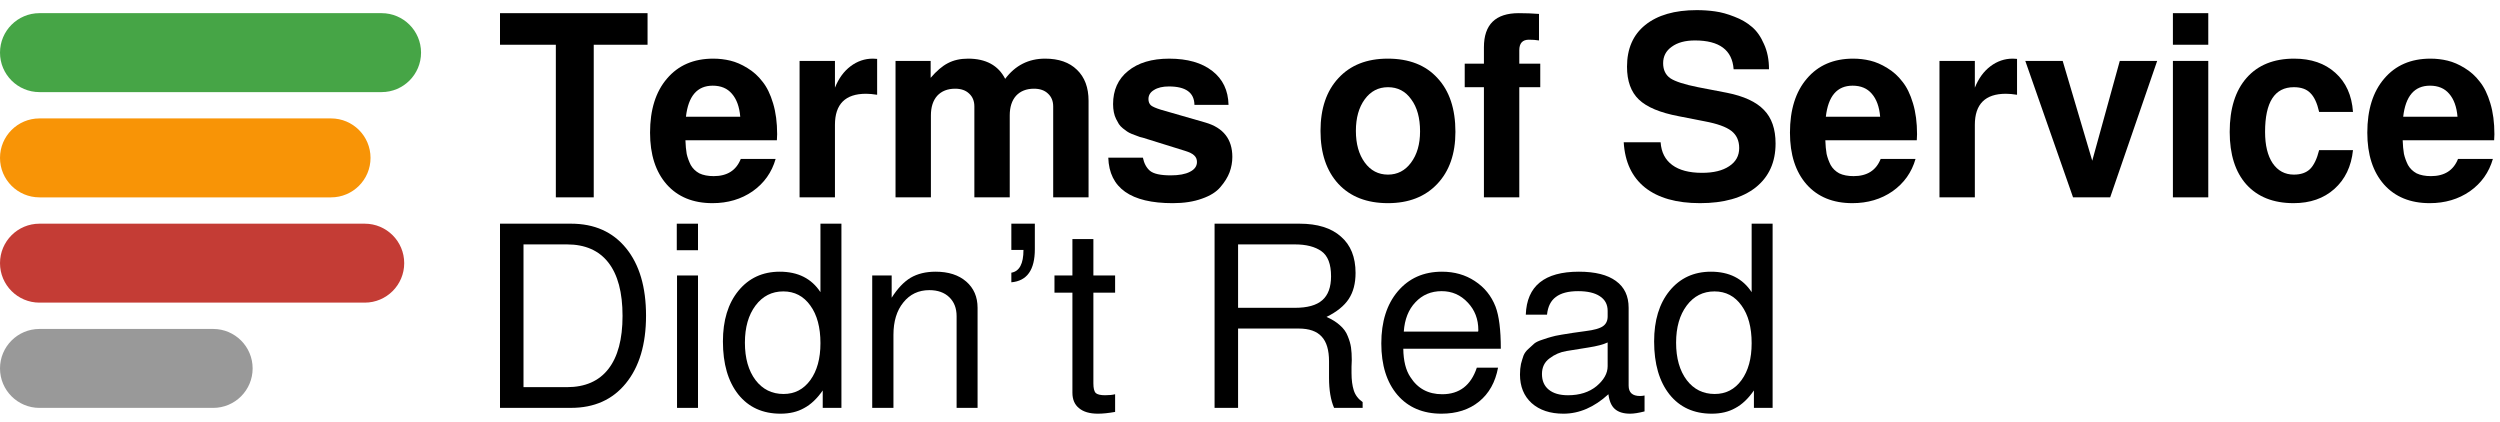
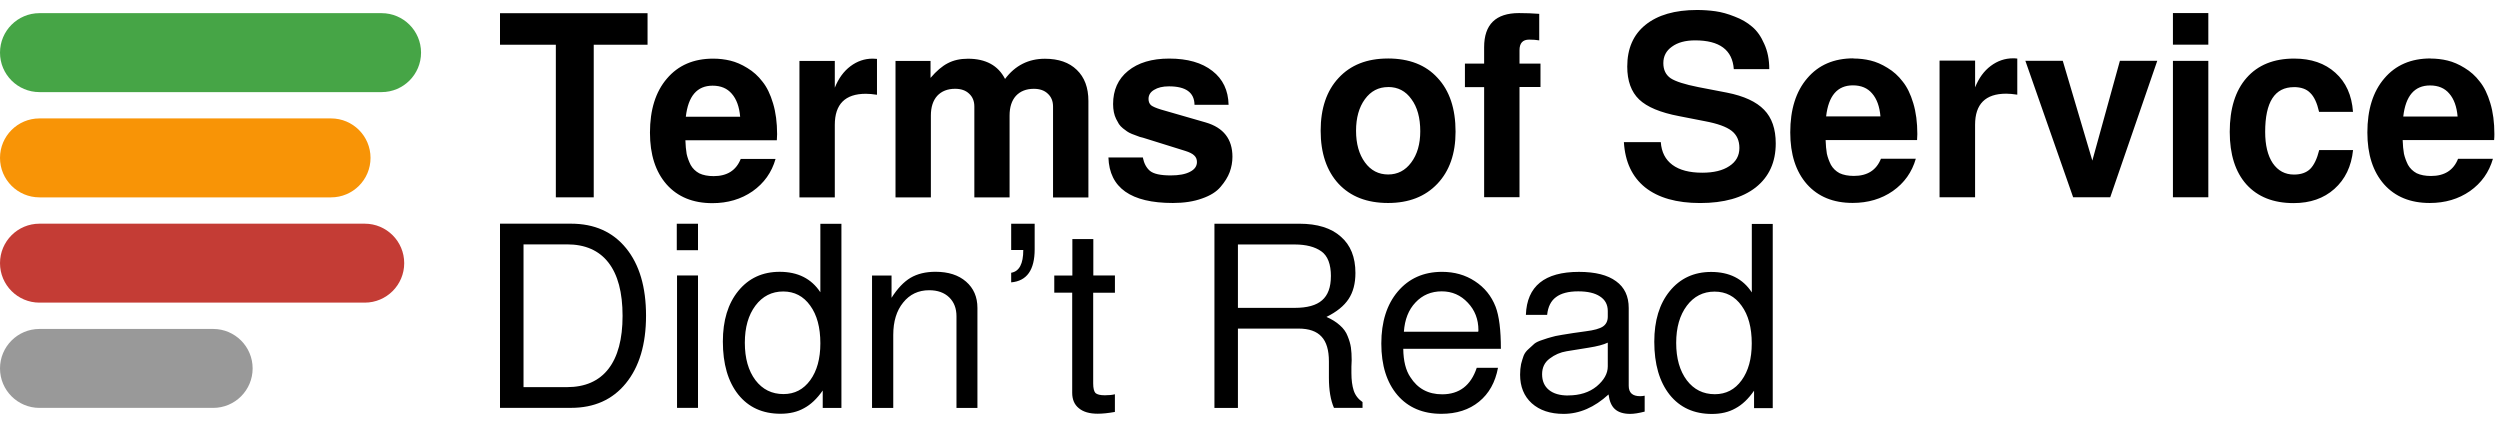
<svg xmlns="http://www.w3.org/2000/svg" xmlns:xlink="http://www.w3.org/1999/xlink" width="760" height="128">
  <defs>
    <radialGradient xlink:href="#a" cx="198.1" cy="329.221" fx="198.1" fy="329.221" r="198.1" gradientTransform="matrix(1 0 0 .379 0 204.579)" gradientUnits="userSpaceOnUse" spreadMethod="pad" />
    <linearGradient id="a">
      <stop offset="0" stop-color="#c8c8c8" stop-opacity="0" />
      <stop offset=".367" stop-color="#c8c8c8" stop-opacity="0" />
      <stop offset=".934" stop-color="#c8c8c8" stop-opacity=".196" />
      <stop offset="1" stop-color="#c8c8c8" stop-opacity=".196" />
    </linearGradient>
  </defs>
  <g transform="translate(-50 -226.221)">
    <rect ry="12" rx="12" y="230.221" x="50" height="24" width="128" fill="#46a546" />
    <rect width="112.64" height="24" x="50" y="262.221" rx="12" ry="12" fill="#f89406" />
    <rect ry="12" rx="12" y="294.221" x="50" height="24" width="122.88" fill="#c43c35" />
    <rect width="76.8" height="24" x="50" y="326.221" rx="12" ry="12" fill="#999" />
    <g style="line-height:90%" font-size="19.202" letter-spacing="0" word-spacing="0" font-family="FreeSans">
-       <path style="line-height:90%;-inkscape-font-specification:FreeSans Bold" d="M202 350.215V294.22h21.583c7.118 0 12.7 2.485 16.745 7.452 4.045 4.967 6.067 11.803 6.067 20.507s-2.048 15.566-6.144 20.584c-4.045 4.967-9.6 7.45-16.667 7.45H202m7.143-6.298h13.21c5.532 0 9.73-1.843 12.598-5.53 2.868-3.687 4.302-9.063 4.302-16.13 0-7.117-1.434-12.52-4.3-16.206-2.87-3.687-7.067-5.53-12.598-5.53h-13.21v43.396" font-weight="bold" />
-       <path style="line-height:90%;-inkscape-font-specification:FreeSans" d="M262.192 309.967v40.248h-6.375v-40.248h6.375m0-15.746v8.066h-6.452v-8.065h6.452" />
-       <path style="line-height:90%;-inkscape-font-specification:FreeSans" d="M305.793 294.22v55.995h-5.684v-5.3c-1.742 2.51-3.637 4.3-5.685 5.376-1.997 1.128-4.378 1.69-7.143 1.69-5.428 0-9.704-1.945-12.827-5.836-3.124-3.943-4.686-9.32-4.686-16.13 0-6.4 1.56-11.52 4.685-15.362 3.174-3.89 7.373-5.837 12.596-5.837 5.532 0 9.654 2.074 12.368 6.22v-20.814h6.375m-17.666 20.586c-3.482 0-6.3 1.434-8.45 4.3-2.15 2.87-3.225 6.632-3.225 11.292 0 4.71 1.075 8.5 3.226 11.368 2.15 2.816 4.992 4.224 8.525 4.224 3.38 0 6.094-1.408 8.142-4.224 2.048-2.817 3.072-6.555 3.073-11.214 0-4.814-1.025-8.63-3.073-11.445-2.048-2.867-4.788-4.3-8.218-4.3" />
-       <path style="line-height:90%;-inkscape-font-specification:FreeSans" d="M315.154 309.967h5.914v6.76c1.792-2.817 3.712-4.84 5.76-6.07 2.1-1.228 4.635-1.842 7.605-1.842 3.89 0 6.99.998 9.294 2.995 2.304 1.997 3.456 4.66 3.456 7.988v30.417h-6.375v-27.882c0-2.407-.743-4.327-2.228-5.76-1.485-1.434-3.507-2.15-6.067-2.15-3.278 0-5.915 1.253-7.912 3.762-1.996 2.458-2.994 5.735-2.994 9.832v22.198h-6.452v-40.248" />
-       <path style="line-height:90%;-inkscape-font-specification:FreeSans" d="M357.448 294.22h7.143v7.76c0 6.297-2.38 9.65-7.142 10.06v-2.918c2.458-.41 3.687-2.714 3.687-6.913h-3.687v-7.99" />
-       <path style="line-height:90%;-inkscape-font-specification:FreeSans" d="M388.993 309.967v5.223h-6.605v27.574c0 1.434.23 2.407.69 2.92.513.46 1.46.69 2.843.69 1.28 0 2.305-.102 3.073-.307v5.377c-1.997.358-3.738.537-5.223.537-2.51 0-4.43-.562-5.76-1.69-1.332-1.074-1.997-2.636-1.997-4.684V315.19h-5.454v-5.223h5.453v-11.06h6.375v11.06h6.605" />
-       <path style="line-height:90%;-inkscape-font-specification:FreeSans" d="M453.258 322.564c1.64.716 2.996 1.56 4.07 2.534 1.128.973 1.92 2.074 2.382 3.303.512 1.23.845 2.382 1 3.457.152 1.076.23 2.356.23 3.84 0 .462-.025 1.127-.078 1.998v1.92c0 2.1.23 3.866.692 5.3.46 1.434 1.357 2.61 2.688 3.533v1.767h-8.68c-1.024-2.356-1.536-5.403-1.536-9.14v-4.993c0-3.43-.742-5.94-2.227-7.527-1.486-1.64-3.816-2.458-6.99-2.458h-18.435v24.118h-7.143V294.22h25.808c5.48 0 9.678 1.307 12.596 3.918 2.97 2.56 4.455 6.248 4.455 11.06 0 3.176-.69 5.813-2.073 7.912-1.382 2.1-3.635 3.917-6.76 5.454m1.384-12.367c0-3.686-.972-6.22-2.918-7.604-1.946-1.382-4.634-2.073-8.065-2.074h-17.282v19.278h17.282c3.79 0 6.554-.768 8.296-2.304 1.792-1.536 2.688-3.968 2.688-7.297" />
-       <path style="line-height:90%;-inkscape-font-specification:FreeSans" d="M506.248 332.24H476.6c.05 3.688.768 6.556 2.15 8.604 2.202 3.482 5.428 5.223 9.678 5.223 5.223 0 8.73-2.688 10.523-8.065h6.453c-.82 4.404-2.74 7.834-5.76 10.292-3.022 2.458-6.837 3.687-11.445 3.687-5.633 0-10.088-1.893-13.365-5.683-3.277-3.84-4.916-9.063-4.916-15.67 0-6.604 1.665-11.878 4.993-15.82 3.38-3.995 7.86-5.992 13.442-5.992 3.79 0 7.117.947 9.985 2.842 2.918 1.894 5.018 4.48 6.298 7.757 1.075 2.817 1.613 7.092 1.613 12.827m-29.495-5.222h22.582c.05-.102.077-.256.077-.46 0-3.33-1.075-6.12-3.226-8.373-2.15-2.304-4.788-3.456-7.91-3.456-3.227 0-5.89 1.126-7.99 3.38-2.1 2.2-3.277 5.17-3.533 8.908" />
-       <path style="line-height:90%;-inkscape-font-specification:FreeSans" d="M513.842 321.872c.308-8.705 5.684-13.057 16.13-13.057 4.967 0 8.73.947 11.29 2.842 2.56 1.843 3.842 4.557 3.842 8.14v23.658c0 2.1 1.152 3.15 3.456 3.15.46 0 .922-.052 1.383-.154v4.84c-1.793.46-3.252.69-4.38.69-2.047 0-3.61-.485-4.684-1.458-1.025-.922-1.665-2.407-1.92-4.455-4.302 3.943-8.86 5.914-13.673 5.914-4.045 0-7.27-1.074-9.678-3.225-2.356-2.15-3.534-5.044-3.534-8.68 0-1.177.102-2.252.307-3.225.256-.973.512-1.818.768-2.535.308-.768.82-1.46 1.537-2.074.717-.664 1.306-1.202 1.767-1.612.512-.41 1.33-.793 2.458-1.152 1.177-.41 2.074-.69 2.688-.845.615-.203 1.69-.434 3.226-.69 1.536-.256 2.663-.435 3.38-.538.717-.102 1.997-.28 3.84-.537 2.51-.307 4.25-.794 5.223-1.46.972-.665 1.458-1.664 1.458-2.995v-1.69c0-1.946-.793-3.43-2.38-4.455-1.537-1.024-3.74-1.536-6.606-1.536-2.97 0-5.223.588-6.76 1.766-1.536 1.126-2.432 2.918-2.688 5.376h-6.452m12.827 24.502c3.533 0 6.426-.922 8.68-2.765 2.252-1.896 3.378-3.918 3.378-6.07v-7.22c-1.28.616-3.226 1.128-5.837 1.537-2.56.41-4.787.768-6.68 1.076-1.896.307-3.61 1.05-5.148 2.227-1.536 1.127-2.304 2.714-2.304 4.762 0 2.048.69 3.636 2.074 4.762 1.383 1.127 3.328 1.69 5.837 1.69" />
-       <path style="line-height:90%;-inkscape-font-specification:FreeSans" d="M588.875 294.22v55.995h-5.684v-5.3c-1.74 2.51-3.635 4.3-5.683 5.376-1.997 1.128-4.378 1.69-7.143 1.69-5.428 0-9.703-1.945-12.827-5.836-3.124-3.943-4.685-9.32-4.685-16.13 0-6.4 1.56-11.52 4.685-15.362 3.175-3.89 7.374-5.837 12.597-5.837 5.53 0 9.652 2.074 12.366 6.22v-20.814h6.375m-17.666 20.586c-3.483 0-6.3 1.434-8.45 4.3-2.15 2.87-3.226 6.632-3.226 11.292 0 4.71 1.075 8.5 3.226 11.368 2.15 2.816 4.993 4.224 8.526 4.224 3.38 0 6.093-1.408 8.14-4.224 2.05-2.817 3.074-6.555 3.074-11.214 0-4.814-1.024-8.63-3.073-11.445-2.048-2.867-4.787-4.3-8.218-4.3" />
+       <path style="line-height:90%;-inkscape-font-specification:FreeSans Bold" d="M202 350.215V294.22h21.583c7.118 0 12.7 2.485 16.745 7.452 4.045 4.967 6.067 11.803 6.067 20.507s-2.048 15.56-6.144 20.58c-4.04 4.96-9.6 7.45-16.66 7.45H202m7.143-6.3h13.21c5.532 0 9.73-1.85 12.598-5.53 2.87-3.69 4.31-9.07 4.31-16.13 0-7.12-1.43-12.52-4.3-16.21-2.87-3.69-7.06-5.53-12.6-5.53h-13.21v43.39" font-weight="bold" />
+       <path style="line-height:90%;-inkscape-font-specification:FreeSans" d="M262.192 309.967v40.248h-6.375v-40.248h6.375m0-15.746v8.07h-6.452v-8.06h6.452m43.6 0v56h-5.683v-5.3c-1.75 2.51-3.64 4.3-5.69 5.38-2 1.13-4.38 1.69-7.15 1.69-5.43 0-9.71-1.94-12.83-5.83-3.13-3.94-4.69-9.32-4.69-16.13 0-6.4 1.56-11.52 4.68-15.36 3.17-3.89 7.37-5.83 12.59-5.83 5.53 0 9.65 2.08 12.37 6.22v-20.82h6.37m-17.66 20.58c-3.48 0-6.3 1.44-8.45 4.3-2.15 2.87-3.22 6.63-3.22 11.29 0 4.71 1.07 8.5 3.22 11.37 2.15 2.82 4.99 4.23 8.53 4.23 3.38 0 6.09-1.41 8.14-4.23 2.05-2.82 3.07-6.55 3.07-11.21 0-4.82-1.03-8.63-3.08-11.45-2.05-2.87-4.79-4.3-8.22-4.3m27.03-4.84h5.91v6.76c1.79-2.82 3.71-4.84 5.76-6.07 2.1-1.23 4.63-1.84 7.6-1.84 3.89 0 6.99.99 9.29 2.99 2.3 2 3.46 4.66 3.46 7.99v30.42h-6.37v-27.88c0-2.41-.75-4.33-2.23-5.76-1.49-1.43-3.51-2.15-6.07-2.15-3.28 0-5.92 1.25-7.92 3.76-2 2.46-3 5.74-3 9.83v22.2h-6.45v-40.25m42.3-15.75h7.14V302c0 6.3-2.38 9.65-7.14 10.06v-2.918c2.46-.41 3.68-2.72 3.68-6.92h-3.68v-7.99m31.54 15.75v5.223h-6.61v27.57c0 1.43.23 2.404.69 2.92.51.46 1.46.69 2.84.69 1.28 0 2.3-.105 3.07-.31v5.375c-2 .36-3.74.54-5.22.54-2.51 0-4.43-.56-5.76-1.69-1.33-1.07-2-2.63-2-4.68V315.2h-5.45v-5.22h5.5V298.9h6.37v11.06h6.6m64.26 12.596c1.64.717 2.99 1.56 4.07 2.535 1.13.98 1.92 2.08 2.38 3.31.51 1.23.84 2.39 1 3.46.15 1.08.23 2.36.23 3.84 0 .46-.03 1.13-.08 2v1.92c0 2.1.23 3.87.69 5.3.46 1.43 1.36 2.61 2.69 3.53v1.77h-8.68c-1.03-2.36-1.54-5.4-1.54-9.14v-4.99c0-3.43-.75-5.94-2.23-7.52-1.49-1.64-3.82-2.46-6.99-2.46h-18.44v24.12h-7.14v-56H445c5.48 0 9.68 1.31 12.6 3.92 2.97 2.56 4.45 6.25 4.45 11.06 0 3.18-.69 5.82-2.08 7.91-1.38 2.1-3.63 3.92-6.76 5.46m1.39-12.36c0-3.68-.97-6.22-2.92-7.6s-4.63-2.07-8.07-2.08h-17.28v19.27h17.28c3.79 0 6.55-.77 8.29-2.3 1.79-1.53 2.69-3.97 2.69-7.3m51.6 22.05h-29.6c.05 3.69.76 6.55 2.15 8.6 2.2 3.48 5.42 5.23 9.67 5.23 5.22 0 8.73-2.68 10.52-8.06h6.46c-.82 4.41-2.74 7.84-5.76 10.3-3.02 2.46-6.83 3.69-11.44 3.69-5.63 0-10.09-1.89-13.36-5.68-3.27-3.84-4.91-9.06-4.91-15.67 0-6.6 1.67-11.88 5-15.82 3.38-3.99 7.86-5.99 13.45-5.99 3.79 0 7.12.95 9.99 2.84 2.92 1.89 5.02 4.48 6.3 7.76 1.08 2.82 1.61 7.1 1.61 12.83m-29.49-5.22h22.58c.05-.1.08-.25.08-.46 0-3.33-1.08-6.12-3.23-8.37-2.15-2.3-4.78-3.45-7.91-3.45-3.22 0-5.89 1.13-7.99 3.38-2.1 2.2-3.27 5.17-3.53 8.91m37.09-5.15c.31-8.7 5.68-13.06 16.13-13.06 4.97 0 8.73.95 11.29 2.85 2.56 1.84 3.84 4.55 3.84 8.14v23.65c0 2.1 1.15 3.15 3.46 3.15.46 0 .92-.05 1.39-.15v4.84c-1.79.46-3.25.69-4.38.69-2.04 0-3.61-.48-4.68-1.46-1.02-.92-1.66-2.4-1.92-4.45-4.3 3.94-8.86 5.91-13.67 5.91-4.05 0-7.27-1.07-9.68-3.23-2.36-2.15-3.54-5.05-3.54-8.68 0-1.18.1-2.25.3-3.23.25-.97.51-1.82.77-2.53.3-.77.82-1.46 1.53-2.07.715-.66 1.304-1.2 1.765-1.61.51-.41 1.33-.79 2.46-1.15 1.18-.41 2.08-.69 2.69-.84.62-.21 1.69-.44 3.23-.69 1.54-.26 2.67-.44 3.38-.54.72-.1 2-.28 3.84-.54 2.51-.31 4.25-.8 5.23-1.46.97-.67 1.46-1.67 1.46-3v-1.69c0-1.95-.79-3.43-2.38-4.45-1.536-1.03-3.74-1.54-6.605-1.54-2.97 0-5.22.59-6.76 1.76-1.535 1.13-2.43 2.92-2.69 5.38h-6.45m12.83 24.5c3.53 0 6.424-.92 8.68-2.76 2.25-1.89 3.376-3.91 3.376-6.07v-7.22c-1.28.62-3.223 1.13-5.84 1.54-2.56.41-4.782.77-6.68 1.08-1.89.31-3.61 1.05-5.15 2.23-1.53 1.13-2.3 2.72-2.3 4.76s.69 3.64 2.078 4.77c1.38 1.13 3.33 1.69 5.83 1.69m62.21-52.15v55.99h-5.68v-5.3c-1.74 2.51-3.632 4.3-5.68 5.38-2 1.13-4.38 1.69-7.143 1.69-5.43 0-9.7-1.94-12.83-5.83-3.12-3.95-4.68-9.32-4.68-16.13 0-6.4 1.56-11.52 4.69-15.37 3.17-3.89 7.37-5.84 12.6-5.84 5.53 0 9.65 2.07 12.36 6.22V294.3h6.38m-17.69 20.57c-3.49 0-6.3 1.44-8.45 4.3-2.15 2.87-3.23 6.63-3.23 11.29 0 4.71 1.08 8.5 3.23 11.37 2.15 2.82 4.99 4.23 8.52 4.23 3.38 0 6.1-1.41 8.14-4.23 2.05-2.82 3.08-6.55 3.08-11.21 0-4.82-1.03-8.63-3.08-11.45-2.05-2.87-4.78-4.3-8.22-4.3" />
    </g>
-     <g style="line-height:90%" font-size="19.202" letter-spacing="0" word-spacing="0" font-family="FreeSans" font-weight="bold">
-       <path style="line-height:90%;-inkscape-font-specification:FreeSans Bold" d="M230.495 239.824v46.39h-11.52v-46.39H202v-9.6h44.855v9.6h-16.36" />
-       <path style="line-height:90%;-inkscape-font-specification:FreeSans Bold" d="M266.82 244.048c1.792 0 3.533.205 5.223.614 1.69.41 3.405 1.153 5.146 2.228 1.79 1.075 3.327 2.458 4.607 4.147 1.33 1.64 2.407 3.84 3.226 6.606.82 2.714 1.23 5.837 1.23 9.37 0 .615-.027 1.23-.078 1.843H258.37c.052 1.588.18 2.97.385 4.148.256 1.126.666 2.253 1.23 3.38.614 1.075 1.484 1.92 2.61 2.534 1.178.563 2.638.845 4.378.845 4.097 0 6.836-1.74 8.22-5.223h10.598c-1.177 4.096-3.506 7.373-6.988 9.83-3.482 2.408-7.553 3.61-12.213 3.61-5.89 0-10.523-1.893-13.903-5.683-3.38-3.84-5.07-9.088-5.07-15.745 0-6.964 1.717-12.442 5.147-16.436 3.43-4.045 8.116-6.068 14.056-6.068m8.218 17.665c-.256-3.02-1.1-5.35-2.534-6.99-1.383-1.637-3.33-2.457-5.838-2.457-4.71 0-7.424 3.15-8.14 9.447h16.512" />
-       <path style="line-height:90%;-inkscape-font-specification:FreeSans Bold" d="M293.07 244.74h10.754v8.14c1.126-2.815 2.714-4.992 4.762-6.528 2.048-1.536 4.3-2.304 6.76-2.304.46 0 .895.024 1.304.077v10.906c-1.28-.204-2.406-.306-3.38-.306-6.297 0-9.446 3.15-9.446 9.447v22.045H293.07V244.74" />
-       <path style="line-height:90%;-inkscape-font-specification:FreeSans Bold" d="M322.243 244.74h10.676v5.145c1.79-2.1 3.532-3.584 5.222-4.455 1.74-.92 3.79-1.382 6.144-1.382 5.428 0 9.192 2.048 11.29 6.144 3.073-4.096 7.118-6.144 12.136-6.144 4.148 0 7.374 1.127 9.678 3.38 2.355 2.252 3.533 5.402 3.533 9.447v29.34H370.17v-27.65c0-1.64-.538-2.945-1.613-3.918-1.024-.973-2.432-1.46-4.224-1.46-2.304 0-4.122.718-5.453 2.15-1.28 1.435-1.92 3.432-1.92 5.992v24.885h-10.753v-27.65c0-1.64-.538-2.945-1.613-3.918-1.024-.973-2.433-1.46-4.225-1.46-2.305 0-4.123.718-5.454 2.15-1.28 1.435-1.92 3.432-1.92 5.992v24.885h-10.753V244.74" />
-       <path style="line-height:90%;-inkscape-font-specification:FreeSans Bold" d="M397.44 274.156c.358 1.74 1.075 3.072 2.15 3.994 1.127.922 3.227 1.382 6.3 1.382 2.508 0 4.454-.358 5.836-1.075 1.434-.717 2.15-1.715 2.15-2.995 0-.82-.28-1.485-.844-1.997-.512-.512-1.434-.973-2.765-1.383l-12.827-3.994c-.05 0-.358-.076-.922-.23-.563-.205-.972-.358-1.228-.46-.205-.103-.615-.257-1.23-.462-.614-.256-1.1-.512-1.46-.768-.306-.256-.716-.563-1.228-.92-.512-.41-.92-.846-1.23-1.307-.255-.46-.536-.972-.843-1.535-.31-.615-.54-1.306-.693-2.074-.153-.767-.23-1.586-.23-2.457 0-4.25 1.51-7.604 4.532-10.062 3.07-2.507 7.244-3.762 12.518-3.762 5.58 0 9.96 1.255 13.134 3.763 3.175 2.46 4.813 5.89 4.915 10.294H413.11c-.053-3.738-2.638-5.607-7.76-5.607-1.893 0-3.404.358-4.53 1.075-1.127.666-1.69 1.587-1.69 2.765 0 .82.256 1.46.768 1.92.512.41 1.51.845 2.995 1.306l13.595 3.917c5.428 1.587 8.142 5.07 8.142 10.446 0 1.587-.282 3.15-.845 4.685-.564 1.486-1.485 2.97-2.765 4.456-1.23 1.484-3.098 2.662-5.607 3.533-2.51.92-5.48 1.38-8.91 1.38-12.75 0-19.278-4.607-19.585-13.824h10.522" />
-       <path style="line-height:90%;-inkscape-font-specification:FreeSans Bold" d="M471.864 244.048c6.503 0 11.547 1.97 15.13 5.914 3.637 3.892 5.454 9.345 5.454 16.36 0 6.656-1.843 11.93-5.53 15.822-3.686 3.89-8.68 5.837-14.977 5.837-6.4 0-11.417-1.945-15.053-5.836-3.635-3.943-5.453-9.32-5.453-16.13 0-6.81 1.818-12.16 5.453-16.052 3.636-3.943 8.628-5.914 14.977-5.914m.077 8.68c-2.918 0-5.273 1.228-7.065 3.686-1.792 2.458-2.688 5.658-2.688 9.6 0 3.943.896 7.144 2.688 9.6 1.792 2.46 4.147 3.688 7.066 3.688 2.87 0 5.198-1.203 6.99-3.61 1.844-2.458 2.766-5.632 2.766-9.524 0-4.096-.897-7.348-2.69-9.754-1.74-2.458-4.095-3.687-7.065-3.687" />
-       <path style="line-height:90%;-inkscape-font-specification:FreeSans Bold" d="M518.24 245.584v7.143h-6.375v33.488h-10.753v-33.488h-5.837v-7.143h5.837v-4.992c0-6.913 3.533-10.37 10.6-10.37 2.1 0 4.147.078 6.144.23v8.066c-.922-.154-1.946-.23-3.072-.23-1.946 0-2.92 1.075-2.92 3.225v4.07h6.376" />
-       <path style="line-height:90%;-inkscape-font-specification:FreeSans Bold" d="M587.775 247.274h-10.753c-.41-5.837-4.327-8.756-11.75-8.756-2.97 0-5.327.64-7.068 1.92-1.74 1.23-2.61 2.893-2.61 4.992 0 2.05.74 3.585 2.226 4.61 1.485.972 4.276 1.868 8.372 2.687l8.756 1.69c5.172 1.024 8.935 2.765 11.29 5.223 2.356 2.406 3.534 5.81 3.534 10.215 0 5.684-2.023 10.138-6.068 13.364-4.045 3.174-9.677 4.76-16.897 4.76-7.17 0-12.75-1.586-16.744-4.76-3.943-3.175-6.093-7.758-6.452-13.75h11.215c.205 3.022 1.382 5.326 3.533 6.913 2.15 1.588 5.172 2.38 9.063 2.38 3.483 0 6.223-.664 8.22-1.996 2.048-1.33 3.072-3.174 3.072-5.53 0-2.253-.794-3.994-2.38-5.222-1.59-1.23-4.302-2.202-8.143-2.92l-7.835-1.535c-5.684-1.075-9.73-2.765-12.135-5.07-2.407-2.304-3.61-5.632-3.61-9.984 0-5.48 1.843-9.703 5.53-12.673 3.738-3.02 8.96-4.532 15.668-4.532 1.946 0 3.815.13 5.607.385 1.844.256 3.79.794 5.837 1.613 2.05.768 3.815 1.792 5.3 3.072 1.485 1.23 2.714 2.97 3.687 5.223 1.023 2.202 1.535 4.762 1.535 7.68" />
-       <path style="line-height:90%;-inkscape-font-specification:FreeSans Bold" d="M613.35 244.048c1.79 0 3.532.205 5.222.614 1.69.41 3.405 1.153 5.146 2.228 1.792 1.075 3.328 2.458 4.608 4.147 1.332 1.64 2.407 3.84 3.226 6.606.82 2.714 1.23 5.837 1.23 9.37 0 .615-.025 1.23-.078 1.843H604.9c.052 1.588.18 2.97.384 4.148.256 1.126.666 2.253 1.23 3.38.614 1.075 1.484 1.92 2.61 2.534 1.178.563 2.638.845 4.38.845 4.095 0 6.834-1.74 8.217-5.223h10.6c-1.177 4.096-3.507 7.373-6.99 9.83-3.48 2.408-7.552 3.61-12.21 3.61-5.89 0-10.524-1.893-13.903-5.683-3.38-3.84-5.07-9.088-5.07-15.745 0-6.964 1.716-12.442 5.146-16.436 3.43-4.045 8.116-6.068 14.056-6.068m8.217 17.665c-.256-3.02-1.1-5.35-2.534-6.99-1.383-1.637-3.33-2.457-5.838-2.457-4.71 0-7.424 3.15-8.14 9.447h16.512" />
-       <path style="line-height:90%;-inkscape-font-specification:FreeSans Bold" d="M639.6 244.74h10.753v8.14c1.127-2.815 2.714-4.992 4.762-6.528 2.048-1.536 4.3-2.304 6.76-2.304.46 0 .895.024 1.305.077v10.906c-1.28-.204-2.407-.306-3.38-.306-6.298 0-9.447 3.15-9.447 9.447v22.045H639.6V244.74" />
-       <path style="line-height:90%;-inkscape-font-specification:FreeSans Bold" d="M691.496 286.215h-11.29L665.69 244.74h11.366l8.987 30.338 8.372-30.34h11.367l-14.286 41.477" />
-       <path style="line-height:90%;-inkscape-font-specification:FreeSans Bold" d="M721.316 244.74v41.475h-10.753V244.74h10.753m0-14.517v9.6h-10.753v-9.6h10.753" />
-       <path style="line-height:90%;-inkscape-font-specification:FreeSans Bold" d="M747.34 252.727c-5.838 0-8.757 4.532-8.757 13.595 0 4.045.768 7.22 2.304 9.524 1.588 2.304 3.738 3.456 6.452 3.456 2.1 0 3.737-.563 4.915-1.69 1.178-1.177 2.1-3.098 2.765-5.76h10.292c-.512 4.967-2.407 8.91-5.684 11.828-3.226 2.867-7.348 4.3-12.366 4.3-6.144 0-10.932-1.893-14.362-5.683-3.38-3.79-5.07-9.114-5.07-15.975 0-7.066 1.716-12.545 5.146-16.437 3.43-3.89 8.244-5.837 14.44-5.837 5.172 0 9.345 1.434 12.52 4.3 3.225 2.87 5.017 6.837 5.376 11.906H755.02c-.615-2.714-1.51-4.634-2.688-5.76-1.127-1.178-2.79-1.767-4.993-1.767" />
-       <path style="line-height:90%;-inkscape-font-specification:FreeSans Bold" d="M788.864 244.048c1.792 0 3.533.205 5.223.614 1.69.41 3.405 1.153 5.146 2.228 1.792 1.075 3.328 2.458 4.608 4.147 1.332 1.64 2.408 3.84 3.227 6.606.82 2.714 1.23 5.837 1.23 9.37 0 .615-.025 1.23-.078 1.843h-27.805c.05 1.588.18 2.97.384 4.148.255 1.126.665 2.253 1.228 3.38.615 1.075 1.485 1.92 2.612 2.534 1.177.563 2.637.845 4.378.845 4.096 0 6.835-1.74 8.218-5.223h10.6c-1.18 4.096-3.508 7.373-6.99 9.83-3.482 2.408-7.553 3.61-12.213 3.61-5.888 0-10.522-1.893-13.902-5.683-3.378-3.84-5.068-9.088-5.068-15.745 0-6.964 1.716-12.442 5.146-16.436 3.43-4.045 8.116-6.068 14.056-6.068m8.218 17.665c-.256-3.02-1.1-5.35-2.534-6.99-1.383-1.637-3.33-2.457-5.838-2.457-4.71 0-7.424 3.15-8.14 9.447h16.512" />
-     </g>
+     <path style="line-height:90%;-inkscape-font-specification:FreeSans Bold" d="M230.495 239.824v46.39h-11.52v-46.39H202v-9.6h44.855v9.6h-16.36m36.325 4.224c1.792 0 3.533.205 5.223.614 1.69.41 3.405 1.153 5.146 2.228 1.79 1.075 3.32 2.458 4.6 4.147 1.33 1.64 2.4 3.84 3.22 6.606.82 2.714 1.23 5.837 1.23 9.37 0 .615-.03 1.23-.08 1.843h-27.8c.05 1.588.18 2.97.38 4.148.25 1.126.66 2.253 1.23 3.38.61 1.075 1.48 1.92 2.61 2.534 1.18.563 2.64.845 4.38.845 4.09 0 6.83-1.74 8.22-5.223h10.59c-1.17 4.096-3.5 7.373-6.99 9.83-3.48 2.408-7.56 3.61-12.22 3.61-5.89 0-10.52-1.893-13.9-5.683-3.38-3.84-5.07-9.088-5.07-15.745 0-6.964 1.72-12.442 5.15-16.436 3.43-4.045 8.11-6.068 14.05-6.068m8.22 17.665c-.26-3.02-1.1-5.35-2.54-6.99-1.39-1.637-3.33-2.457-5.84-2.457-4.71 0-7.42 3.15-8.14 9.447H275m18.03-16.973h10.75v8.14c1.125-2.815 2.713-4.992 4.76-6.528 2.048-1.536 4.3-2.304 6.76-2.304.46 0 .895.024 1.304.077v10.906c-1.28-.2-2.404-.3-3.38-.3-6.295 0-9.444 3.15-9.444 9.45v22.05h-10.75v-41.48m29.174 0h10.68v5.15c1.79-2.1 3.53-3.58 5.22-4.45 1.74-.92 3.79-1.38 6.14-1.38 5.43 0 9.19 2.05 11.29 6.15 3.07-4.09 7.12-6.14 12.13-6.14 4.15 0 7.37 1.13 9.68 3.38 2.35 2.25 3.53 5.4 3.53 9.45v29.34h-10.75V258.6c0-1.64-.54-2.948-1.616-3.92-1.02-.974-2.43-1.46-4.22-1.46-2.307 0-4.12.72-5.456 2.15-1.28 1.434-1.92 3.43-1.92 5.99v24.88H346.2v-27.65c0-1.64-.537-2.944-1.612-3.917-1.024-.973-2.433-1.46-4.225-1.46-2.308 0-4.126.718-5.457 2.15-1.28 1.435-1.92 3.43-1.92 5.99v24.886h-10.75v-41.47m75.2 29.41c.357 1.74 1.074 3.07 2.15 3.99 1.126.92 3.226 1.38 6.3 1.38 2.507 0 4.453-.36 5.835-1.08 1.44-.72 2.15-1.72 2.15-3 0-.82-.28-1.49-.84-2-.51-.51-1.43-.98-2.76-1.39l-12.82-4c-.05 0-.36-.08-.92-.23-.56-.2-.97-.36-1.23-.46-.2-.1-.61-.26-1.23-.46-.61-.26-1.1-.51-1.46-.77-.3-.26-.71-.56-1.23-.92-.51-.41-.92-.85-1.23-1.31l-.84-1.53c-.31-.62-.54-1.31-.7-2.08-.15-.77-.23-1.59-.23-2.46 0-4.25 1.51-7.61 4.53-10.07 3.07-2.51 7.25-3.76 12.52-3.76 5.58 0 9.96 1.25 13.14 3.76 3.18 2.46 4.82 5.89 4.92 10.29h-10.36c-.05-3.74-2.64-5.61-7.76-5.61-1.89 0-3.4.36-4.53 1.07-1.12.66-1.69 1.58-1.69 2.76 0 .82.26 1.46.77 1.92.52.41 1.51.84 3 1.3l13.6 3.92c5.43 1.58 8.14 5.07 8.14 10.44 0 1.58-.28 3.15-.84 4.68-.56 1.49-1.48 2.97-2.76 4.46-1.23 1.48-3.1 2.66-5.61 3.53-2.51.92-5.48 1.38-8.91 1.38-12.75 0-19.28-4.61-19.58-13.83h10.52M471.9 244c6.51 0 11.55 1.97 15.13 5.91 3.64 3.89 5.46 9.347 5.46 16.36 0 6.658-1.84 11.93-5.53 15.82-3.69 3.89-8.68 5.84-14.98 5.84-6.4 0-11.41-1.94-15.05-5.832-3.63-3.94-5.45-9.32-5.45-16.13 0-6.81 1.82-12.16 5.45-16.05 3.64-3.94 8.63-5.91 14.98-5.91m.08 8.68c-2.92 0-5.27 1.23-7.06 3.687s-2.69 5.657-2.69 9.6c0 3.94.9 7.14 2.69 9.6s4.15 3.687 7.07 3.687c2.87 0 5.2-1.208 6.99-3.61 1.85-2.46 2.77-5.637 2.77-9.53 0-4.1-.9-7.35-2.69-9.76-1.74-2.46-4.092-3.69-7.062-3.69m46.3-7.14v7.14h-6.38v33.49h-10.75V252.7h-5.84v-7.142h5.837v-4.99c0-6.91 3.536-10.37 10.6-10.37 2.1 0 4.15.08 6.15.23v8.066c-.925-.158-1.95-.23-3.075-.23-1.946 0-2.92 1.07-2.92 3.22v4.07h6.376m69.53 1.69h-10.76c-.41-5.836-4.32-8.75-11.75-8.75-2.97 0-5.32.64-7.062 1.92-1.74 1.23-2.61 2.89-2.61 4.99 0 2.05.74 3.58 2.23 4.61 1.48.97 4.27 1.863 8.37 2.68l8.75 1.69c5.17 1.024 8.93 2.765 11.29 5.22 2.35 2.41 3.53 5.81 3.53 10.22 0 5.68-2.02 10.136-6.07 13.36-4.042 3.17-9.68 4.76-16.9 4.76-7.17 0-12.75-1.59-16.74-4.76-3.94-3.18-6.09-7.76-6.45-13.75h11.22c.21 3.02 1.385 5.32 3.536 6.91 2.15 1.59 5.17 2.38 9.06 2.38 3.49 0 6.23-.664 8.22-1.996 2.05-1.33 3.076-3.174 3.076-5.53 0-2.253-.79-3.994-2.38-5.222-1.59-1.23-4.3-2.2-8.14-2.92l-7.83-1.533c-5.682-1.08-9.73-2.77-12.133-5.07-2.4-2.31-3.61-5.64-3.61-9.99 0-5.48 1.85-9.704 5.53-12.674 3.74-3.02 8.96-4.53 15.67-4.53 1.95 0 3.82.13 5.61.38 1.847.26 3.79.8 5.84 1.62 2.05.77 3.817 1.79 5.3 3.07 1.487 1.23 2.716 2.97 3.69 5.22 1.02 2.2 1.535 4.76 1.535 7.68m25.57-3.22c1.79 0 3.53.2 5.22.61s3.41 1.15 5.15 2.23c1.79 1.07 3.33 2.46 4.61 4.15 1.33 1.64 2.41 3.84 3.23 6.6.82 2.71 1.23 5.83 1.23 9.37 0 .61-.03 1.23-.08 1.84h-27.8c.05 1.58.18 2.97.38 4.14.254 1.12.664 2.25 1.23 3.38.612 1.07 1.482 1.92 2.61 2.53 1.18.56 2.64.84 4.38.84 4.093 0 6.832-1.74 8.22-5.23h10.6c-1.17 4.09-3.5 7.37-6.99 9.83-3.48 2.41-7.55 3.61-12.21 3.61-5.89 0-10.52-1.9-13.9-5.69-3.38-3.84-5.07-9.09-5.07-15.75 0-6.96 1.72-12.44 5.15-16.44 3.43-4.05 8.12-6.07 14.06-6.07m8.21 17.66c-.258-3.02-1.1-5.35-2.536-6.99-1.384-1.64-3.33-2.46-5.84-2.46-4.71 0-7.424 3.15-8.14 9.44h16.51m18.03-16.97h10.75v8.14c1.123-2.81 2.71-4.99 4.76-6.52s4.3-2.31 6.76-2.31c.46 0 .893.02 1.303.08V255c-1.28-.2-2.41-.3-3.38-.3-6.3 0-9.45 3.15-9.45 9.448v22.04h-10.8v-41.48m51.896 41.475h-11.29l-14.52-41.48h11.37l8.99 30.337 8.38-30.34h11.36l-14.3 41.49m29.82-41.477v41.475h-10.76v-41.47h10.76m0-14.516v9.6h-10.76v-9.6h10.76m26.03 22.51c-5.84 0-8.75 4.53-8.75 13.596 0 4.046.77 7.22 2.31 9.525 1.59 2.303 3.74 3.455 6.45 3.455 2.1 0 3.73-.564 4.91-1.69 1.18-1.178 2.1-3.1 2.76-5.76h10.29c-.51 4.966-2.41 8.91-5.69 11.827-3.23 2.87-7.35 4.3-12.37 4.3-6.15 0-10.93-1.89-14.36-5.68-3.38-3.79-5.07-9.115-5.07-15.976 0-7.07 1.71-12.55 5.14-16.44 3.43-3.89 8.24-5.84 14.44-5.84 5.17 0 9.34 1.43 12.52 4.3 3.22 2.87 5.01 6.83 5.37 11.9H755c-.614-2.72-1.51-4.64-2.687-5.76-1.13-1.18-2.79-1.77-4.996-1.77m41.524-8.68c1.8 0 3.54.2 5.23.61 1.69.41 3.41 1.15 5.15 2.23 1.79 1.07 3.33 2.45 4.61 4.14 1.34 1.64 2.41 3.84 3.23 6.6.82 2.71 1.23 5.84 1.23 9.37 0 .62-.02 1.23-.08 1.84h-27.8c.05 1.59.18 2.97.39 4.15.26 1.13.67 2.26 1.23 3.38.62 1.08 1.49 1.92 2.62 2.54 1.18.56 2.64.84 4.38.84 4.1 0 6.84-1.74 8.22-5.23h10.6c-1.18 4.1-3.5 7.37-6.99 9.83-3.48 2.41-7.55 3.61-12.21 3.61-5.89 0-10.52-1.89-13.9-5.68-3.38-3.84-5.07-9.09-5.07-15.75 0-6.97 1.72-12.44 5.15-16.44 3.43-4.05 8.12-6.07 14.06-6.07m8.22 17.66c-.26-3.02-1.1-5.35-2.54-6.99-1.38-1.64-3.33-2.46-5.84-2.46-4.71 0-7.42 3.15-8.14 9.44h16.51" font-size="19.202" letter-spacing="0" word-spacing="0" font-family="FreeSans" font-weight="bold" />
  </g>
</svg>
